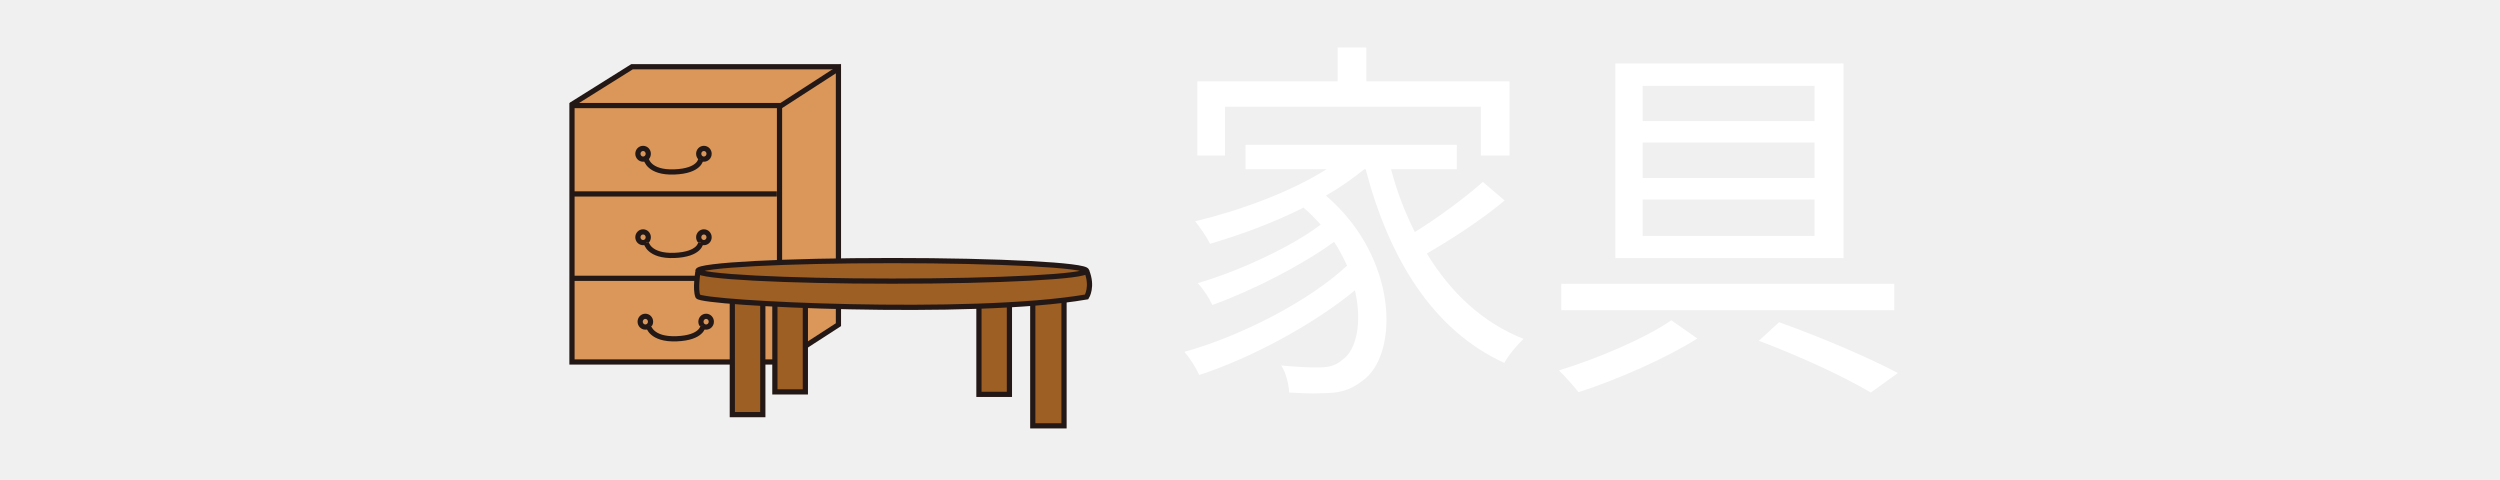
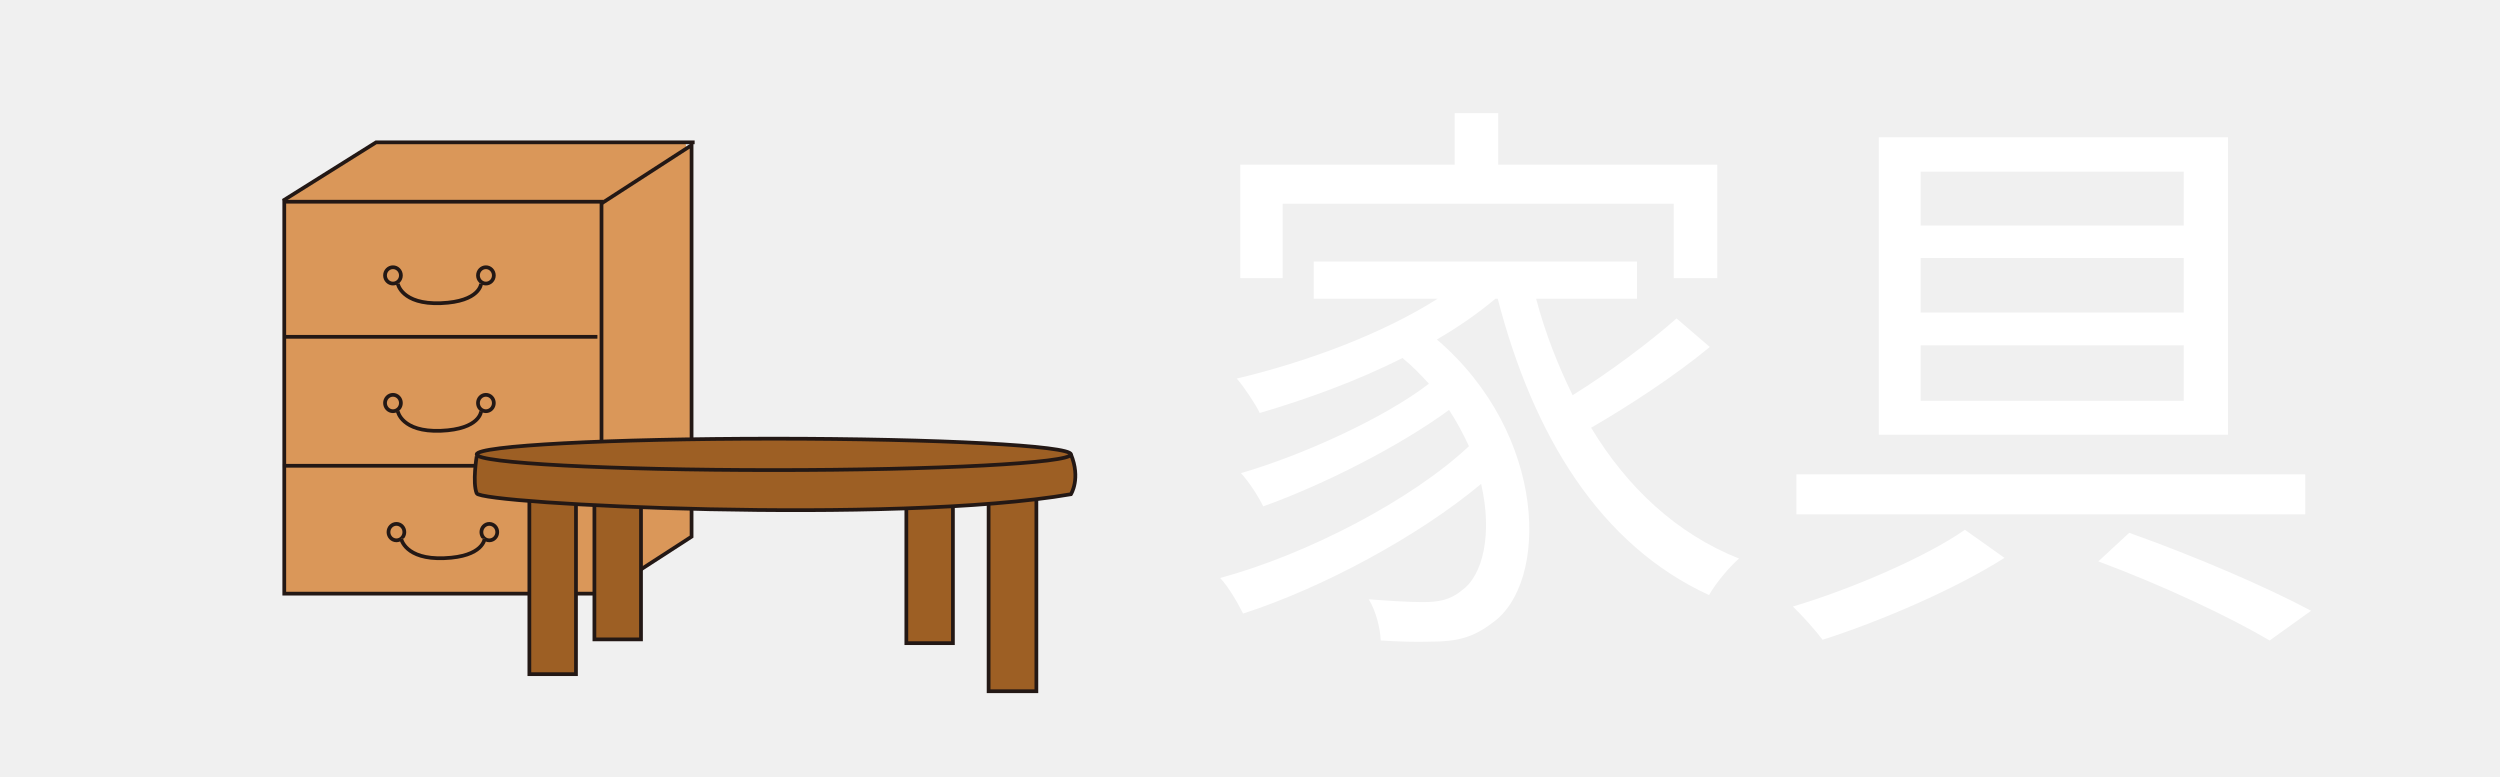
- <svg xmlns="http://www.w3.org/2000/svg" version="1.1" x="0px" y="0px" width="120px" height="23px" viewBox="0 0 120 23" enable-background="new 0 0 120 23" xml:space="preserve">
-   <g id="レイヤー_1" display="none">
-     <path display="inline" fill="#F7F9F9" d="M7.669,19.107L6.925,19.66c-0.528-1.104-1.417-2.832-2.304-4.369   c-0.48,2.666-1.584,5.064-3.697,7.082l-0.648-0.625c2.952-2.783,3.816-6.359,3.816-10.44V0.627h0.864v10.681   c0,0.959-0.049,1.895-0.145,2.786C5.869,15.797,7.021,17.885,7.669,19.107z M2.533,5.211c-0.217,2.304-0.648,4.896-1.368,6.336   l-0.769-0.24c0.792-1.464,1.248-3.984,1.393-6.192L2.533,5.211z M8.196,4.515c-0.504,1.56-1.319,3.792-2.184,5.737l-0.6-0.288   c0.863-1.968,1.632-4.225,2.04-5.737L8.196,4.515z M10.141,16.947c-0.432,1.992-1.368,4.152-2.592,5.377L6.78,21.893   c1.272-1.201,2.185-3.264,2.568-5.16L10.141,16.947z M8.965,8.14c-0.168,0.312-0.384,0.6-0.576,0.864l-0.72-0.432   c1.752-2.329,2.809-4.945,3.359-7.921l0.816,0.096c-0.144,0.792-0.336,1.536-0.552,2.28h2.855h0.145h0.12l0.575,0.096   c-0.695,5.544-2.951,9.602-6.479,11.93l-0.624-0.625c1.656-1.031,3-2.447,4.056-4.201C11.148,9.532,10.166,8.835,8.965,8.14z    M12.276,9.604c0.36-0.672,0.672-1.392,0.912-2.16c-0.744-0.624-1.704-1.2-2.88-1.776c-0.288,0.648-0.624,1.296-0.983,1.92   C10.501,8.26,11.484,8.932,12.276,9.604z M13.43,6.724c0.264-0.912,0.48-1.896,0.648-2.929h-3.024   c-0.144,0.432-0.312,0.864-0.48,1.272C11.702,5.619,12.662,6.171,13.43,6.724z M12.781,17.02c0.528,1.752,0.816,3.313,0.889,4.656   l-0.889,0.168c-0.023-1.344-0.264-2.904-0.768-4.584L12.781,17.02z M22.502,14.5l-0.648,0.721   c-1.656-1.271-2.855-3.625-3.552-7.489c-0.576,3.24-1.752,5.665-4.321,7.344l-0.647-0.625c2.809-1.799,3.913-4.487,4.345-8.255   h-2.641V5.38h2.735c0.12-1.44,0.192-3.024,0.216-4.752l0.841,0.024c-0.024,1.704-0.097,3.288-0.217,4.729h3.528v0.816h-3.265   C19.454,10.612,20.702,13.252,22.502,14.5z M16.142,16.973c0.816,1.728,1.32,3.264,1.561,4.607l-0.816,0.24   c-0.216-1.344-0.696-2.904-1.44-4.584L16.142,16.973z M19.478,16.42c1.368,2.016,2.328,3.936,2.904,5.592l-0.84,0.313   c-0.528-1.68-1.464-3.576-2.784-5.568L19.478,16.42z M20.222,0.987c0.912,1.032,1.56,2.016,1.944,2.952l-0.672,0.288   c-0.385-0.912-0.984-1.872-1.824-2.904L20.222,0.987z" />
-     <path display="inline" fill="#F7F9F9" d="M31.068,8.668c-0.72-2.16-1.464-4.152-2.231-5.809l0.96-0.408   c0.768,1.728,1.512,3.744,2.208,5.88c2.399-0.792,4.775-1.536,6.576-1.896c-0.648-1.44-1.969-3.577-2.929-4.705l0.841-0.456   c1.031,1.224,2.399,3.6,3.048,4.993c0.384-0.048,0.72-0.072,1.031-0.072c3.648,0,5.521,1.584,5.521,4.92   c0,2.736-1.848,4.561-5.208,4.561c-0.96,0-2.184-0.145-3.384-0.504l0.071-0.938c1.2,0.385,2.353,0.529,3.265,0.529   c2.784,0,4.296-1.439,4.296-3.673c0-2.712-1.488-3.96-4.656-3.96c-1.656,0-4.873,0.936-8.185,2.088   c1.368,4.176,2.544,8.689,3.216,12.313L34.5,21.748c-0.624-3.576-1.8-8.088-3.12-12.217c-1.944,0.696-3.89,1.416-5.544,2.04   l-0.336-0.96C27.156,10.036,29.125,9.34,31.068,8.668z" />
-     <path display="inline" fill="#F7F9F9" d="M51.301,6.339c0.792,0.024,1.632,0.048,2.568,0.048c2.52,0,5.424-0.096,8.207-0.312   c-0.526-1.536-0.936-3.144-1.15-4.656l1.008-0.12c0.191,1.512,0.576,3.121,1.129,4.705c2.545-0.192,4.944-0.48,6.744-0.864   l0.191,0.912c-1.801,0.36-4.129,0.624-6.625,0.84c1.08,2.88,2.615,5.543,4.345,7.202l-0.743,0.84   c-2.904-1.176-5.688-1.824-8.544-1.824c-3.072,0-4.777,1.416-4.777,3.527c0,2.809,2.856,4.129,8.498,4.129   c0.961,0,2.017-0.047,3.145-0.119l-0.021,0.937c-1.08,0.097-2.137,0.119-3.072,0.119c-6.36,0-9.528-1.752-9.528-5.136   c0-2.616,2.279-4.321,5.617-4.321c2.76,0,5.399,0.553,7.872,1.44c-1.368-1.44-2.762-3.959-3.77-6.722   c-2.928,0.216-6,0.312-8.711,0.312c-0.816,0-1.632,0-2.376-0.024V6.339H51.301z" />
-     <path display="inline" fill="#F7F9F9" d="M80.244,5.019c0.385-1.416,0.672-2.736,0.863-3.84l1.009,0.12   c-0.191,1.08-0.479,2.353-0.863,3.72h4.704v0.912h-4.969c-1.151,3.913-2.93,8.377-4.873,11.184l-0.889-0.525   c1.92-2.664,3.625-6.89,4.729-10.658h-4.199V5.02L80.244,5.019L80.244,5.019z M90.063,8.5c-0.023,0.504-0.023,1.368-0.023,2.328   c0,1.584,0,3.576,0.023,5.064c1.655,0.672,3.289,1.655,4.584,2.688l-0.623,0.721c-1.152-0.984-2.545-1.85-3.961-2.473v0.936   c0,2.496-1.32,3.865-4.176,3.865c-2.714,0-4.537-1.537-4.537-3.289c0-2.016,1.729-3.336,4.537-3.336   c1.03,0,2.135,0.191,3.215,0.553c0-1.44,0-3.24,0-4.729c0-0.96,0-1.824,0-2.328H90.063L90.063,8.5z M85.887,15.844   c-2.307,0-3.674,0.961-3.674,2.496c0,1.32,1.633,2.424,3.602,2.424c2.279,0,3.312-0.981,3.312-3c0-0.312,0-0.768,0-1.32   C88.021,16.061,86.916,15.844,85.887,15.844z M94.621,8.14c-1.367-1.008-4.104-2.568-5.977-3.312l0.479-0.792   c1.992,0.864,4.514,2.28,6,3.312L94.621,8.14z" />
-     <path display="inline" fill="#F7F9F9" d="M101.916,4.347c-0.145,1.848-0.217,3.696-0.217,5.208c0,5.953,2.328,9.914,4.177,9.914   c1.226,0,2.209-1.992,2.931-4.752l0.862,0.359c-0.937,3.336-2.063,5.447-3.744,5.447c-2.399,0-5.208-4.344-5.208-10.92   c0-1.56,0.049-3.432,0.168-5.328L101.916,4.347z M114.949,3.939c3.384,3.265,4.632,7.153,4.775,12.385l-1.057,0.098   c-0.07-5.065-1.318-8.906-4.514-11.882L114.949,3.939z" />
+ <svg xmlns="http://www.w3.org/2000/svg" version="1.1" id="レイヤー_1" x="0px" y="0px" width="166.893px" height="51.832px" viewBox="0 0 166.893 51.832" enable-background="new 0 0 166.893 51.832" xml:space="preserve">
+   <g id="レイヤー_1_1_" display="none">
+     <path display="inline" fill="#F7F9F9" d="M7.669,19.107L6.925,19.66c-0.528-1.104-1.417-2.832-2.304-4.369   c-0.48,2.666-1.584,5.064-3.697,7.082l-0.648-0.625c2.952-2.783,3.816-6.358,3.816-10.439V0.627h0.864v10.682   c0,0.959-0.049,1.895-0.146,2.785C5.869,15.797,7.021,17.885,7.669,19.107z M2.533,5.211c-0.219,2.305-0.648,4.896-1.368,6.336   l-0.771-0.239c0.792-1.465,1.248-3.984,1.395-6.192L2.533,5.211z M8.196,4.515c-0.504,1.56-1.317,3.792-2.184,5.736l-0.6-0.288   c0.861-1.968,1.632-4.225,2.04-5.736L8.196,4.515z M10.141,16.947c-0.432,1.992-1.368,4.152-2.592,5.377l-0.771-0.431   c1.272-1.201,2.187-3.265,2.568-5.16L10.141,16.947z M8.965,8.14c-0.168,0.312-0.384,0.6-0.576,0.863l-0.72-0.432   c1.752-2.329,2.809-4.945,3.357-7.921l0.816,0.096c-0.144,0.792-0.336,1.536-0.552,2.28h2.854h0.146h0.12l0.573,0.096   c-0.693,5.544-2.949,9.603-6.479,11.93l-0.624-0.625c1.656-1.03,3-2.446,4.056-4.2C11.148,9.532,10.166,8.835,8.965,8.14z    M12.276,9.604c0.36-0.672,0.674-1.393,0.912-2.16c-0.744-0.624-1.704-1.2-2.88-1.776c-0.288,0.648-0.624,1.296-0.981,1.92   C10.501,8.26,11.484,8.932,12.276,9.604z M13.43,6.724c0.264-0.912,0.48-1.896,0.648-2.93h-3.024   c-0.144,0.433-0.312,0.864-0.479,1.272C11.702,5.619,12.662,6.171,13.43,6.724z M12.781,17.02c0.528,1.752,0.816,3.313,0.891,4.655   l-0.891,0.168c-0.021-1.344-0.264-2.903-0.768-4.584L12.781,17.02z M22.502,14.5l-0.648,0.722   c-1.654-1.271-2.854-3.625-3.552-7.489c-0.576,3.24-1.752,5.665-4.321,7.344l-0.646-0.625c2.809-1.799,3.913-4.487,4.345-8.255   h-2.641V5.38h2.733c0.12-1.439,0.192-3.023,0.216-4.752l0.843,0.024c-0.024,1.704-0.099,3.288-0.219,4.729h3.528v0.816h-3.265   C19.454,10.612,20.702,13.252,22.502,14.5z M16.142,16.973c0.816,1.729,1.32,3.264,1.563,4.606l-0.816,0.24   c-0.216-1.344-0.696-2.904-1.439-4.584L16.142,16.973z M19.478,16.42c1.368,2.017,2.328,3.937,2.904,5.593l-0.84,0.313   c-0.528-1.681-1.464-3.576-2.784-5.568L19.478,16.42z M20.222,0.987c0.912,1.032,1.562,2.016,1.944,2.952l-0.672,0.288   c-0.387-0.912-0.984-1.872-1.824-2.904L20.222,0.987z" />
+     <path display="inline" fill="#F7F9F9" d="M31.068,8.668c-0.72-2.16-1.464-4.151-2.229-5.809l0.96-0.408   c0.768,1.729,1.512,3.744,2.208,5.88c2.397-0.792,4.773-1.536,6.576-1.896c-0.648-1.44-1.971-3.577-2.931-4.705l0.843-0.456   c1.029,1.224,2.397,3.6,3.048,4.993c0.384-0.049,0.72-0.072,1.029-0.072c3.648,0,5.521,1.584,5.521,4.92   c0,2.736-1.848,4.561-5.208,4.561c-0.96,0-2.184-0.145-3.384-0.504l0.069-0.938c1.2,0.385,2.354,0.529,3.267,0.529   c2.784,0,4.296-1.439,4.296-3.675c0-2.712-1.488-3.96-4.656-3.96c-1.656,0-4.873,0.937-8.185,2.088   c1.368,4.178,2.544,8.689,3.216,12.313L34.5,21.748c-0.624-3.576-1.8-8.088-3.12-12.217c-1.944,0.696-3.89,1.416-5.544,2.04   l-0.336-0.96C27.156,10.036,29.125,9.34,31.068,8.668z" />
+     <path display="inline" fill="#F7F9F9" d="M51.3,6.339c0.793,0.024,1.633,0.049,2.568,0.049c2.521,0,5.424-0.097,8.207-0.313   c-0.525-1.536-0.938-3.144-1.15-4.656l1.009-0.12c0.19,1.513,0.575,3.121,1.129,4.705c2.545-0.191,4.944-0.479,6.744-0.863   l0.19,0.911c-1.803,0.36-4.129,0.624-6.625,0.841c1.08,2.88,2.613,5.543,4.346,7.201l-0.743,0.841   c-2.904-1.177-5.688-1.824-8.543-1.824c-3.072,0-4.777,1.416-4.777,3.527c0,2.809,2.856,4.129,8.499,4.129   c0.963,0,2.02-0.048,3.146-0.119l-0.021,0.938c-1.077,0.099-2.137,0.119-3.069,0.119c-6.359,0-9.527-1.752-9.527-5.137   c0-2.615,2.279-4.32,5.617-4.32c2.76,0,5.396,0.553,7.871,1.439c-1.367-1.439-2.765-3.958-3.771-6.723   c-2.928,0.217-6,0.313-8.71,0.313c-0.814,0-1.632,0-2.376-0.024V6.339H51.3z" />
+     <path display="inline" fill="#F7F9F9" d="M80.244,5.019c0.385-1.416,0.672-2.736,0.861-3.84l1.012,0.119   c-0.191,1.08-0.479,2.354-0.863,3.721h4.703v0.912h-4.971c-1.148,3.912-2.93,8.377-4.871,11.184l-0.891-0.525   c1.92-2.664,3.625-6.89,4.729-10.657h-4.199V5.02L80.244,5.019L80.244,5.019z M90.063,8.5c-0.021,0.504-0.021,1.368-0.021,2.328   c0,1.584,0,3.576,0.021,5.064c1.655,0.672,3.289,1.653,4.584,2.688l-0.623,0.721c-1.149-0.983-2.545-1.85-3.961-2.473v0.937   c0,2.495-1.317,3.864-4.176,3.864c-2.714,0-4.537-1.537-4.537-3.289c0-2.016,1.729-3.336,4.537-3.336   c1.03,0,2.135,0.191,3.215,0.554c0-1.439,0-3.24,0-4.729c0-0.96,0-1.824,0-2.328L90.063,8.5L90.063,8.5z M85.887,15.844   c-2.308,0-3.675,0.962-3.675,2.496c0,1.32,1.634,2.425,3.603,2.425c2.278,0,3.313-0.98,3.313-3c0-0.313,0-0.769,0-1.32   C88.021,16.061,86.916,15.844,85.887,15.844z M94.621,8.14c-1.367-1.009-4.104-2.568-5.979-3.313l0.479-0.792   c1.991,0.864,4.515,2.28,6,3.313L94.621,8.14z" />
+     <path display="inline" fill="#F7F9F9" d="M101.916,4.347c-0.146,1.848-0.217,3.695-0.217,5.208c0,5.952,2.326,9.913,4.178,9.913   c1.226,0,2.209-1.991,2.931-4.752l0.862,0.359c-0.938,3.336-2.063,5.447-3.744,5.447c-2.399,0-5.209-4.344-5.209-10.92   c0-1.561,0.05-3.433,0.168-5.328L101.916,4.347z M114.949,3.939c3.385,3.265,4.633,7.152,4.773,12.385l-1.059,0.098   c-0.068-5.064-1.316-8.905-4.517-11.882L114.949,3.939z" />
+   </g>
+   <g display="none">
+     <path display="inline" fill="#DEDDE3" stroke="#040000" stroke-width="0.25" stroke-linecap="round" stroke-linejoin="round" d="   M22.143,17.416c0,0-14.167,1.446-11.521,11.796c0.02,0.081,0.043,0.165,0.065,0.248c2.938,10.573,35.642,7.146,38.772,6.168   c3.134-0.979,12.24-3.328,11.553-11.359c0,0-0.54-8.201-21.321-7.613C39.694,16.658,24.714,16.781,22.143,17.416z" />
+     <path display="inline" fill="none" stroke="#040000" stroke-width="0.25" stroke-linecap="round" stroke-linejoin="round" d="   M57.293,27.402c0,0,2.35-1.366,1.468-4.6" />
+     <path display="inline" fill="none" stroke="#040000" stroke-width="0.25" stroke-linecap="round" stroke-linejoin="round" d="   M47.991,31.907c0,0,2.938-0.49,4.31-1.369" />
+     <path display="inline" fill="none" stroke="#040000" stroke-width="0.25" stroke-linecap="round" stroke-linejoin="round" d="   M32.717,33.182c0,0,7.736,0.584,11.946-0.295" />
+     <path display="inline" fill="#959595" d="M28.385,35.53c0.793-0.278,0.953-3.819,0.953-3.819s26.388,1.664,28.837-7.344   l-10.184-0.88l-7.932,2.447c0,0-1.271-0.197-5.482-0.294c-4.209-0.1-7.051-0.1-8.42-0.1c-1.371,0-8.91-1.664-8.91-1.664   l0.587,5.042l-2.351,0.831c0,0-2.74,1.788,2.839,3.354C22.239,34.204,26.524,36.182,28.385,35.53z" />
+     <path display="inline" fill="#E1E566" stroke="#040000" stroke-width="0.25" stroke-linecap="round" stroke-linejoin="round" d="   M30.367,12.912c0,0-2.498-1.394-8.594,4.847c-6.094,6.242-5.874,4.26-6.901,4.993c-1.028,0.736-0.588,1.616,0.366,2.498   c0.953,0.884,16.229,8.592,33.706,3.598c0,0,8.078-2.79,8.959-4.772c0.881-1.98,0.109-2.166-1.47-2.681   c-1.581-0.514-6.426-6.315-10.978-6.023C40.906,15.666,30.367,12.912,30.367,12.912z" />
+     <path display="inline" fill="#E6211C" stroke="#040000" stroke-width="0.25" stroke-linecap="round" stroke-linejoin="round" d="   M25.056,14.332c0,0,3.845-2.841,3.55,4.015c-0.294,6.855,7.687,8.713,11.505,2.889c3.82-5.826,2.547,0.097,2.644,0.635   c0.099,0.541,1.273,1.714,2.547-2.349c1.274-4.062,2.792-3.819,3.477-3.624c0.685,0.198-4.603-4.356-11.75-4.112   C29.879,12.031,27.358,11.542,25.056,14.332z" />
+     <path display="inline" fill="#FFFFFF" stroke="#040000" stroke-width="0.25" stroke-linecap="round" stroke-linejoin="round" d="   M36.682,13.059l2.056-8.885c0,0,2.35-1.47,3.452,1.173c1.104,2.645,3.084,0.075,3.305-0.734c0.221-0.809-1.321,5.507-1.321,5.507   s-2.275,1.173-3.231-0.955c-0.953-2.128-2.644-1.053-3.011-0.539" />
+     <ellipse transform="matrix(-0.9242 0.3819 -0.3819 -0.9242 82.8731 -1.921)" display="inline" fill="#CA2726" stroke="#040000" stroke-width="0.25" stroke-linecap="round" stroke-linejoin="round" cx="41.627" cy="7.264" rx="0.856" ry="1.115" />
+     <path display="inline" fill="#237B3A" stroke="#040000" stroke-width="0.25" stroke-linecap="round" stroke-linejoin="round" d="   M24.051,26.424c0,0-0.587-1.812-1.957,0.1c0,0-2.449-0.934-1.126,1.711c0,0-1.565,0.298-1.421,0.931c0,0-1.125,0.831,0.146,1.563   c0,0,0.293,2.989,1.517,2.108c0,0,0.931,1.127,1.763,0.586c0,0,0.735,1.175,2.106,0.687c0,0,1.614,1.228,2.203,0.39   c0,0,2.788,0.884,2.153-1.271c0,0,1.861,1.08,1.663-0.979c0,0,1.125-0.147,0.147-1.468c0,0,0.979-1.03-0.686-1.322   c0,0,0.537-1.516-0.979-0.932c0,0-0.783-1.762-1.813-0.734c0,0-0.295-1.422-1.47-0.588C26.304,27.205,25.325,25.934,24.051,26.424z   " />
+     <path display="inline" fill="#D31E19" stroke="#040000" stroke-width="0.25" d="M17.835,25.837c1.704,0,3.085,1.381,3.085,3.082   c0,1.704-1.381,3.089-3.085,3.089c-1.703,0-3.083-1.385-3.083-3.089C14.752,27.218,16.133,25.837,17.835,25.837z" />
+     <path display="inline" fill="#237B3A" stroke="#040000" stroke-width="0.25" stroke-linecap="round" stroke-linejoin="round" d="   M16.108,27.141c0,0,0.709-1.169,1.35-0.792c0,0-0.115-0.89,0.281-1.74c0,0,0.146,1.156,0.449,1.559c0,0,1.169-0.58,1.095-0.81   l-0.75,1.419c0,0,1.189,0.453,1.438,0.248c0,0-0.733,0.877-1.913,0.192c0,0-0.825,1.601-0.949,1.517   c-0.125-0.086,0.398-1.838,0.398-1.838S16.477,26.814,16.108,27.141z" />
+     <polygon display="inline" fill="#237B3A" stroke="#040000" stroke-width="0.25" stroke-linecap="round" stroke-linejoin="round" points="   17.773,26.863 17.792,26.57 18.037,26.529 18.226,26.783  " />
+     <path display="inline" fill="#FCFDFD" stroke="#040000" stroke-width="0.25" stroke-linecap="round" stroke-linejoin="round" d="   M13.625,24.074c0,0-0.736,2.496,0.808,3.672" />
+     <path display="inline" fill="#848788" stroke="#040000" stroke-width="0.25" stroke-linecap="round" stroke-linejoin="round" d="   M28.899,41.994c0,0-5.385-4.407-9.986-0.589c0,0-2.767,2.007,0.438,4.772c0,0,5.044,3.424,9.4-1.838c0,0,15.128-1.238,18.395,0.637   c0,0,1.065,0.737,1.578-0.367c0,0,1.139-1.135-0.183-1.799C47.222,42.15,37.344,40.719,28.899,41.994z" />
+     <path display="inline" fill="none" stroke="#D3E4EA" stroke-width="0.25" stroke-linecap="round" stroke-linejoin="round" d="   M27.057,42.257c0,0-1.599-2.028-5.543-1.299" />
+     <path display="inline" fill="none" stroke="#D3E4EA" stroke-width="0.25" stroke-linecap="round" stroke-linejoin="round" d="   M20.025,41.875c0,0-0.729,0.225-1.331,1.38" />
+     <path display="inline" fill="none" stroke="#040000" stroke-width="0.25" stroke-linecap="round" stroke-linejoin="round" d="   M85.091,32.318" />
+     <path display="inline" fill="none" stroke="#231815" stroke-width="0.25" stroke-miterlimit="10" d="M62.521,10.791l1.598,22.354   c0,0,5.465,1.934,9.834-0.021l1.943-22.275C75.897,10.847,68.083,12.465,62.521,10.791z" />
+     <path display="inline" opacity="0.55" fill="#B4DFEF" stroke="#040000" stroke-width="0.25" stroke-linecap="round" stroke-linejoin="round" enable-background="new    " d="   M62.949,15.842c0,0,1.31-2.892,5.634-0.678c0,0,1.63,0.788,3.068-0.078c0,0,3.748-1.618,3.821,0l-1.517,18.03   c0,0-4.216,1.995-9.836,0.021L62.949,15.842z" />
+     <polyline display="inline" opacity="0.8" fill="none" stroke="#040000" stroke-width="0.25" stroke-linecap="round" stroke-linejoin="round" enable-background="new    " points="   66.824,33.146 74.568,4.576 82.448,6.665  " />
+     <path display="inline" opacity="0.85" fill="#80C4DE" stroke="#040000" stroke-width="0.25" stroke-linecap="round" stroke-linejoin="round" enable-background="new    " d="   M62.899,16.282c0,0,1.177,2.788,3.12,1.034c0,0,1.86-1.656,3.456-0.002c0,0,1.665,2.364,3.582-0.421c0,0,1.488-1.977,2.365-0.928   l-1.468,17.184c0,0-3.666,1.936-9.834,0.021L62.899,16.282z" />
+     <path display="inline" fill="none" stroke="#040000" stroke-width="0.25" stroke-linecap="round" stroke-linejoin="round" d="   M62.521,10.482c0,0,2.463-0.426,5.649-0.538c2.412-0.088,5.233,0.006,7.727,0.593" />
+     <path display="inline" opacity="0.55" fill="none" stroke="#030000" stroke-width="0.25" stroke-linecap="round" stroke-linejoin="round" enable-background="new    " d="   M64.118,33.083c0,0,4.216-1.776,9.834,0.062" />
+     <text transform="matrix(1 0 0 1 80.0803 39.8477)" display="inline" fill="#512E2E" font-family="'HGMaruGothicMPRO'" font-size="37.381">飲食</text>
  </g>
  <g id="レイヤー_2">
-     <path fill="#DA9759" d="M28.627,4.521l-1.173,0.546l0.256,0.739c0,0,0.771,0.627,0.82,0.627c0.048,0,2.796,0,2.796,0   c0.69,0.047,3.262-0.097,3.262-0.097l0.274-0.113l0.449-0.112c0,0,1.414-0.241,1.526-0.241c0.112,0,0.755-0.289,1.366-0.499   c0.611-0.208,1.302-0.466,1.302-0.466l0.739-0.626l-0.128-0.674l-0.064-0.402L28.627,4.521z" />
-     <polyline fill="#DA9759" stroke="#231815" stroke-width="0.25" stroke-miterlimit="10" points="27.414,5.035 30.338,3.203    40.342,3.203  " />
-     <polyline fill="#DA9759" stroke="#231815" stroke-width="0.25" stroke-miterlimit="10" points="37.417,5.12 40.245,3.291    40.245,15.585 37.417,17.414  " />
-     <polygon fill="#DA9759" stroke="#231815" stroke-width="0.25" stroke-miterlimit="10" points="36.646,17.375 27.455,17.375    27.455,5.067 37.417,5.067 37.417,17.375  " />
-     <line fill="#DA9759" stroke="#231815" stroke-width="0.25" stroke-miterlimit="10" x1="27.455" y1="9.309" x2="37.288" y2="9.309" />
-     <line fill="#DA9759" stroke="#231815" stroke-width="0.25" stroke-miterlimit="10" x1="27.414" y1="13.359" x2="37.417" y2="13.359" />
-     <ellipse fill="#DA9759" stroke="#231815" stroke-width="0.25" stroke-miterlimit="10" cx="30.868" cy="7.381" rx="0.249" ry="0.257" />
-     <ellipse fill="#DA9759" stroke="#231815" stroke-width="0.25" stroke-miterlimit="10" cx="33.787" cy="7.381" rx="0.249" ry="0.257" />
-     <path fill="#DA9759" stroke="#231815" stroke-width="0.25" stroke-miterlimit="10" d="M31.018,7.638c0,0,0.116,0.663,1.354,0.615   c1.237-0.048,1.266-0.615,1.266-0.615" />
-     <ellipse fill="#DA9759" stroke="#231815" stroke-width="0.25" stroke-miterlimit="10" cx="30.868" cy="11.388" rx="0.249" ry="0.257" />
-     <ellipse fill="#DA9759" stroke="#231815" stroke-width="0.25" stroke-miterlimit="10" cx="33.787" cy="11.388" rx="0.249" ry="0.257" />
-     <path fill="#DA9759" stroke="#231815" stroke-width="0.25" stroke-miterlimit="10" d="M31.018,11.646c0,0,0.116,0.662,1.354,0.614   c1.237-0.049,1.266-0.614,1.266-0.614" />
-     <ellipse fill="#DA9759" stroke="#231815" stroke-width="0.25" stroke-miterlimit="10" cx="30.977" cy="15.441" rx="0.249" ry="0.258" />
-     <ellipse fill="#DA9759" stroke="#231815" stroke-width="0.25" stroke-miterlimit="10" cx="33.894" cy="15.441" rx="0.249" ry="0.258" />
-     <path fill="#DA9759" stroke="#231815" stroke-width="0.25" stroke-miterlimit="10" d="M31.125,15.646c0,0,0.116,0.665,1.353,0.615   c1.238-0.048,1.268-0.615,1.268-0.615" />
-     <rect x="35.151" y="13.782" fill="#9D5F24" stroke="#231815" stroke-width="0.25" stroke-miterlimit="10" width="1.464" height="6.12" />
-     <rect x="37.194" y="14.299" fill="#9D5F24" stroke="#231815" stroke-width="0.25" stroke-miterlimit="10" width="1.463" height="4.512" />
-     <rect x="49.573" y="14.167" fill="#9D5F24" stroke="#231815" stroke-width="0.25" stroke-miterlimit="10" width="1.5" height="6.273" />
-     <rect x="46.989" y="14.417" fill="#9D5F24" stroke="#231815" stroke-width="0.25" stroke-miterlimit="10" width="1.463" height="4.512" />
-     <path fill="#9D5F24" stroke="#231815" stroke-width="0.25" stroke-miterlimit="10" d="M33.498,13.063c0,0-0.138,0.821,0,1.161   c0.139,0.339,13.116,0.984,18.66,0.028c0,0,0.313-0.49,0-1.252" />
-     <ellipse fill="#9D5F24" stroke="#231815" stroke-width="0.25" stroke-miterlimit="10" cx="42.828" cy="13.001" rx="9.33" ry="0.493" />
-     <text transform="matrix(1 0 0 1 55.9106 17.4043)" fill="#FFFFFF" font-family="'HGMaruGothicMPRO'" font-size="18">家具</text>
+     <path fill="#DA9759" d="M21.469,12.304l-2.494,1.163l0.544,1.569c0,0,1.64,1.333,1.743,1.333c0.103,0,5.945,0,5.945,0   c1.468,0.1,6.934-0.205,6.934-0.205l0.584-0.239l0.954-0.241c0,0,3.005-0.51,3.242-0.51c0.239,0,1.605-0.615,2.905-1.061   c1.297-0.442,2.767-0.991,2.767-0.991l1.572-1.333l-0.272-1.432l-0.135-0.854L21.469,12.304z" />
+     <polyline fill="#DA9759" stroke="#231815" stroke-width="0.25" stroke-miterlimit="10" points="18.889,13.398 25.105,9.503    46.372,9.503  " />
+     <polyline fill="#DA9759" stroke="#231815" stroke-width="0.25" stroke-miterlimit="10" points="40.155,13.579 46.167,9.691    46.167,35.825 40.155,39.714  " />
+     <polygon fill="#DA9759" stroke="#231815" stroke-width="0.25" stroke-miterlimit="10" points="38.515,39.63 18.977,39.63    18.977,13.466 40.155,13.466 40.155,39.63  " />
+     <line fill="none" stroke="#231815" stroke-width="0.25" stroke-miterlimit="10" x1="18.977" y1="22.485" x2="39.881" y2="22.485" />
+     <line fill="none" stroke="#231815" stroke-width="0.25" stroke-miterlimit="10" x1="18.889" y1="31.094" x2="40.155" y2="31.094" />
+     <ellipse fill="#DA9759" stroke="#231815" stroke-width="0.25" stroke-miterlimit="10" cx="26.233" cy="18.385" rx="0.53" ry="0.545" />
+     <ellipse fill="#DA9759" stroke="#231815" stroke-width="0.25" stroke-miterlimit="10" cx="32.438" cy="18.385" rx="0.529" ry="0.545" />
+     <path fill="#DA9759" stroke="#231815" stroke-width="0.25" stroke-miterlimit="10" d="M26.552,18.931c0,0,0.246,1.41,2.878,1.308   c2.628-0.102,2.689-1.308,2.689-1.308" />
+     <ellipse fill="#DA9759" stroke="#231815" stroke-width="0.25" stroke-miterlimit="10" cx="26.233" cy="26.904" rx="0.53" ry="0.547" />
+     <ellipse fill="#DA9759" stroke="#231815" stroke-width="0.25" stroke-miterlimit="10" cx="32.438" cy="26.904" rx="0.529" ry="0.547" />
+     <path fill="#DA9759" stroke="#231815" stroke-width="0.25" stroke-miterlimit="10" d="M26.552,27.451c0,0,0.246,1.41,2.878,1.307   c2.628-0.104,2.689-1.307,2.689-1.307" />
+     <path fill="#DA9759" stroke="#231815" stroke-width="0.25" stroke-miterlimit="10" d="M26.466,34.973   c0.29,0,0.527,0.245,0.527,0.549c0,0.302-0.237,0.549-0.527,0.549c-0.296,0-0.532-0.247-0.532-0.549   C25.934,35.218,26.17,34.973,26.466,34.973z" />
+     <path fill="#DA9759" stroke="#231815" stroke-width="0.25" stroke-miterlimit="10" d="M32.664,34.973   c0.294,0,0.531,0.245,0.531,0.549c0,0.302-0.236,0.549-0.531,0.549c-0.291,0-0.528-0.247-0.528-0.549   C32.137,35.218,32.374,34.973,32.664,34.973z" />
+     <path fill="#DA9759" stroke="#231815" stroke-width="0.25" stroke-miterlimit="10" d="M26.779,35.957c0,0,0.248,1.412,2.876,1.305   c2.632-0.1,2.696-1.305,2.696-1.305" />
+     <rect x="35.339" y="31.995" fill="#9D5F24" stroke="#231815" stroke-width="0.25" stroke-miterlimit="10" width="3.111" height="13.01" />
+     <rect x="39.681" y="33.092" fill="#9D5F24" stroke="#231815" stroke-width="0.25" stroke-miterlimit="10" width="3.11" height="9.591" />
+     <rect x="65.997" y="32.812" fill="#9D5F24" stroke="#231815" stroke-width="0.25" stroke-miterlimit="10" width="3.188" height="13.333" />
+     <rect x="60.505" y="33.343" fill="#9D5F24" stroke="#231815" stroke-width="0.25" stroke-miterlimit="10" width="3.109" height="9.592" />
+     <path fill="#9D5F24" stroke="#231815" stroke-width="0.25" stroke-miterlimit="10" d="M31.823,30.463c0,0-0.292,1.746,0,2.472   c0.296,0.717,27.883,2.09,39.669,0.058c0,0,0.666-1.044,0-2.661" />
+     <ellipse fill="#9D5F24" stroke="#231815" stroke-width="0.25" stroke-miterlimit="10" cx="51.658" cy="30.333" rx="19.835" ry="1.049" />
+     <text transform="matrix(1 0 0 1 79.469 39.6943)" fill="#FFFFFF" font-family="'HGMaruGothicMPRO'" font-size="38.265">家具</text>
  </g>
</svg>
